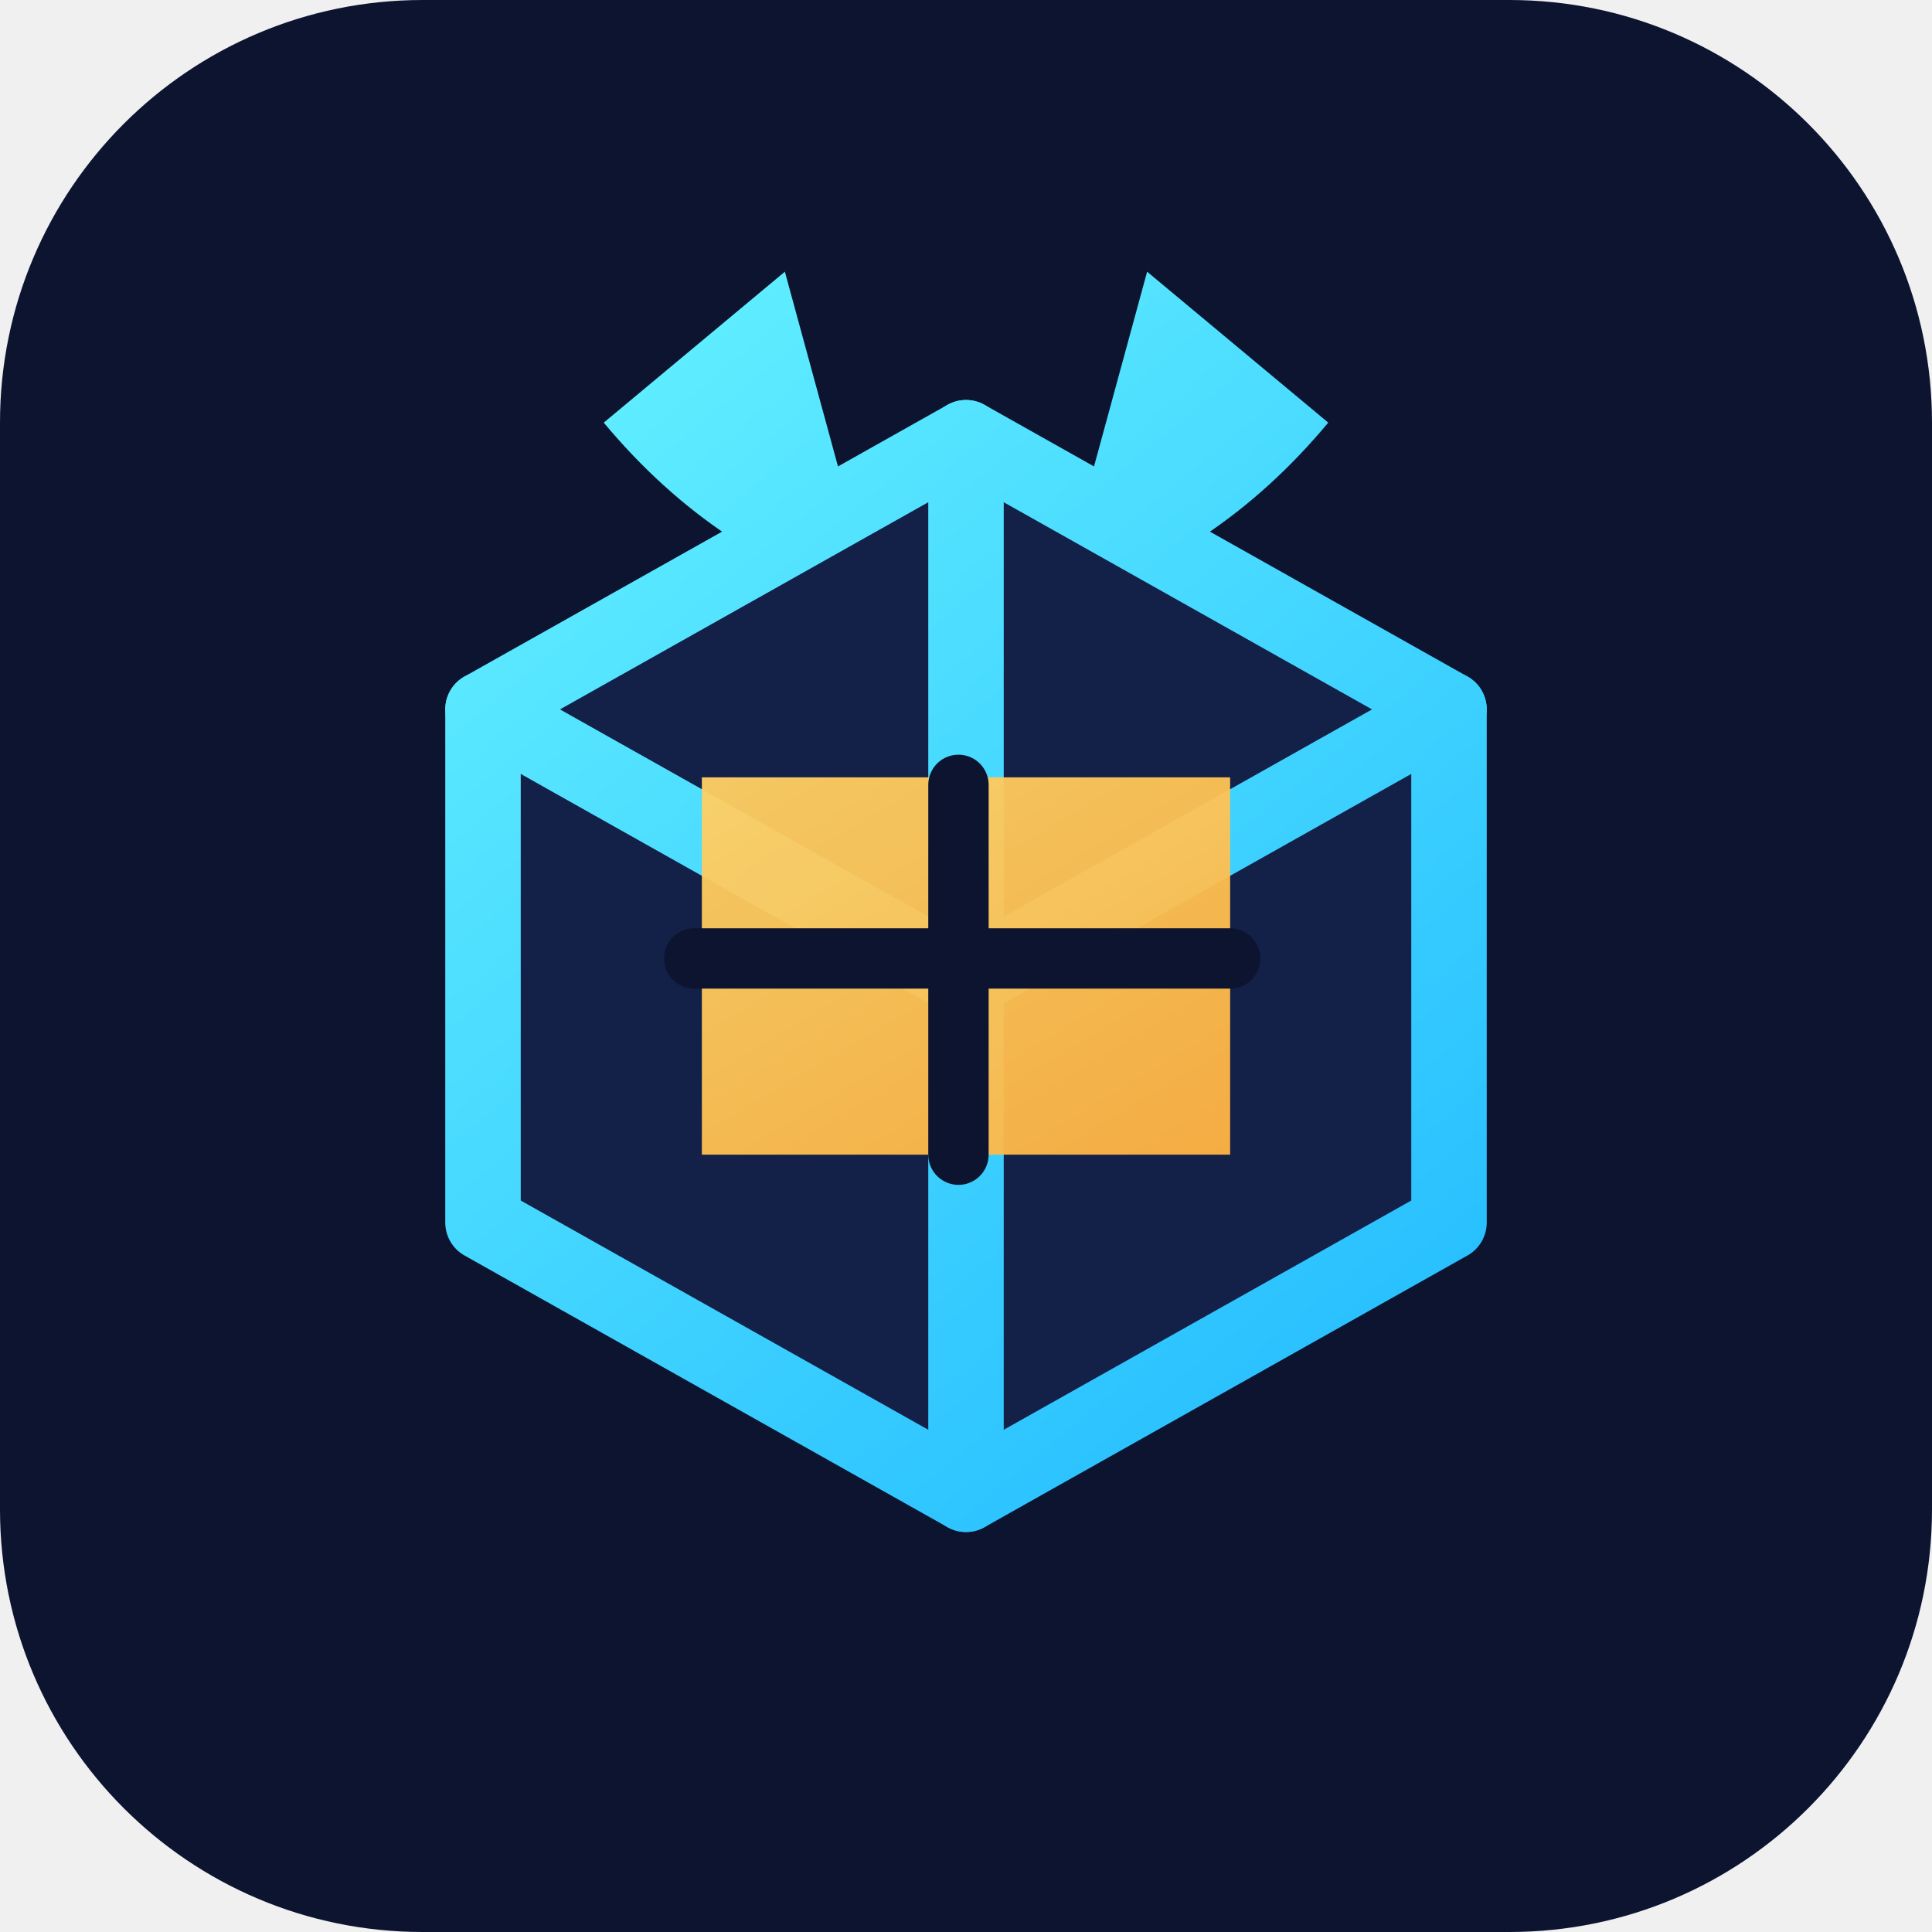
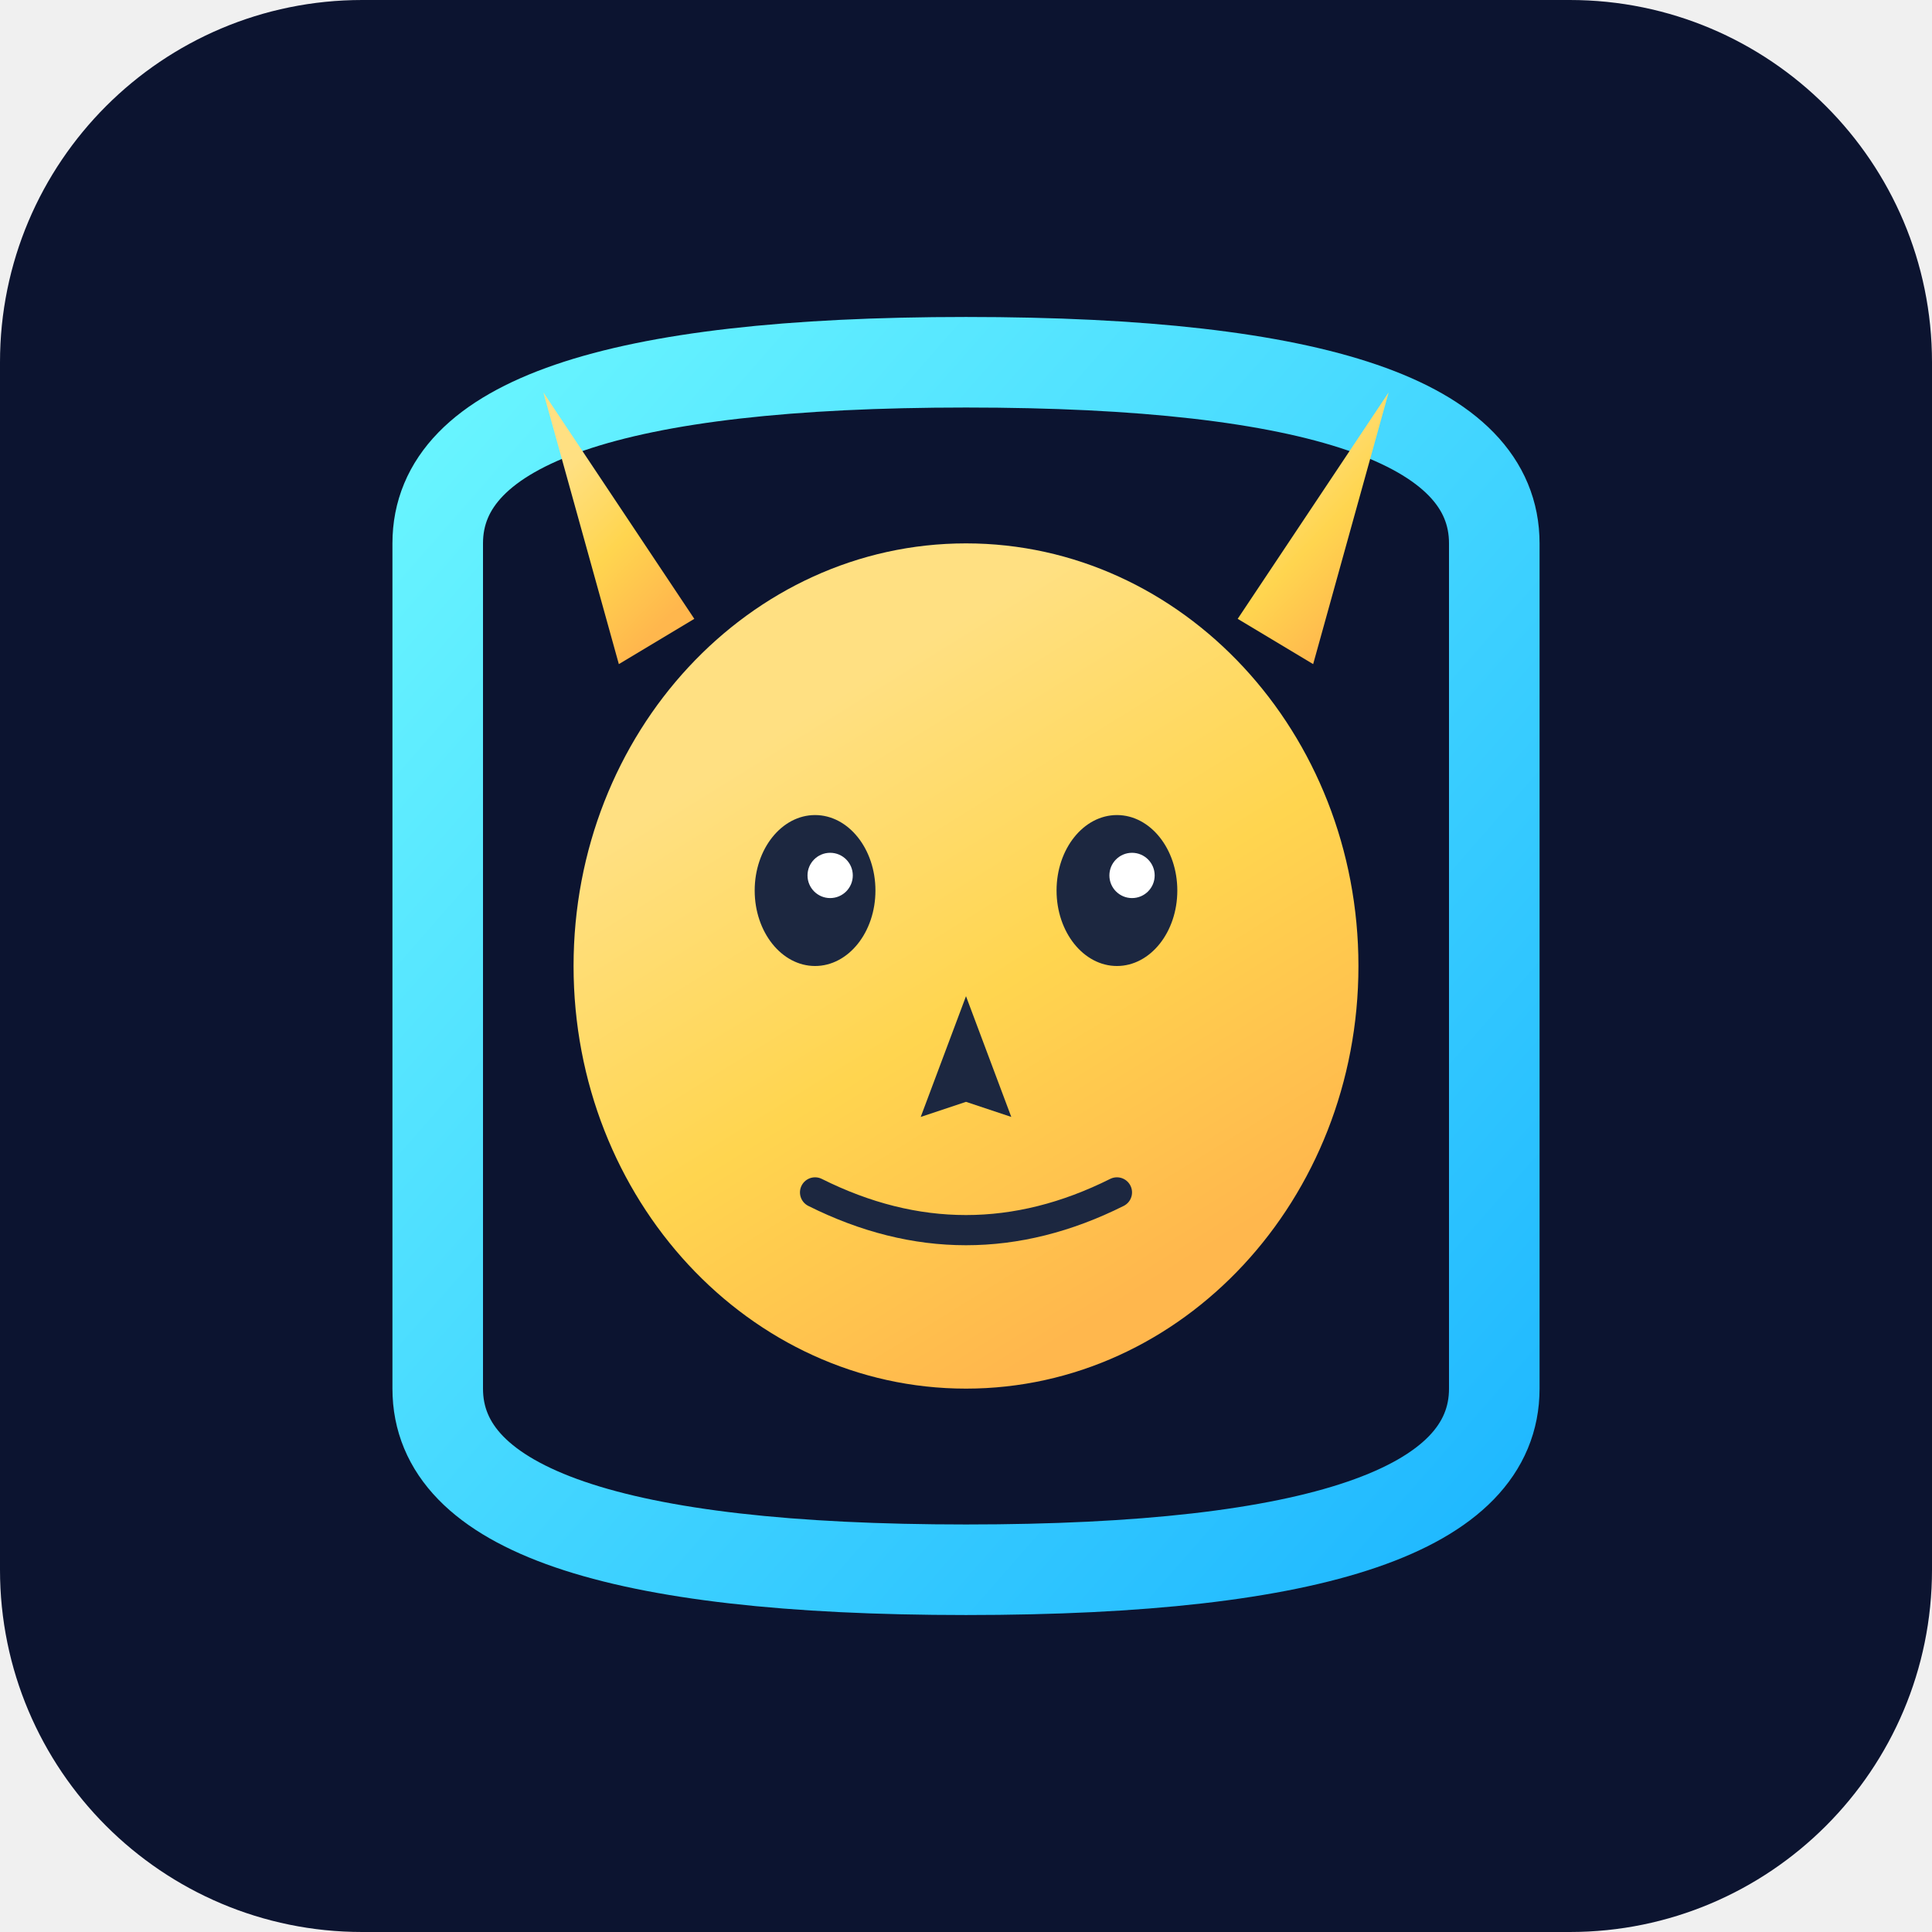
<svg xmlns="http://www.w3.org/2000/svg" width="256" height="256" viewBox="0 0 256 256" fill="none">
  <defs>
-     <linearGradient id="dp-cyan" x1="46" y1="36" x2="192" y2="212" gradientUnits="userSpaceOnUse">
+     <linearGradient id="dp-cyan" x1="0" y1="0" x2="1" y2="1">
      <stop stop-color="#6AF6FF" />
      <stop offset="1" stop-color="#1EB7FF" />
    </linearGradient>
-     <linearGradient id="dp-amber" x1="104" y1="76" x2="160" y2="170" gradientUnits="userSpaceOnUse">
-       <stop stop-color="#FFD76D" />
-       <stop offset="1" stop-color="#FFAE3D" />
+     <linearGradient id="dp-amber" x1="0.3" y1="0.2" x2="0.7" y2="0.9" gradientUnits="objectBoundingBox">
+       <stop stop-color="#FFE082" />
+       <stop offset="0.5" stop-color="#FFD54F" />
+       <stop offset="1" stop-color="#FFB74D" />
    </linearGradient>
  </defs>
-   <rect width="256" height="256" rx="56" fill="#0C1430" />
-   <path d="M80 56L104 36L116 80C102 76 90 68 80 56Z" fill="url(#dp-cyan)" />
-   <path d="M176 56L152 36L140 80C154 76 166 68 176 56Z" fill="url(#dp-cyan)" />
-   <path d="M64 94L128 58L192 94V162L128 198L64 162V94Z" fill="#132047" stroke="url(#dp-cyan)" stroke-width="10" stroke-linejoin="round" />
-   <path d="M128 58V198" stroke="url(#dp-cyan)" stroke-width="10" stroke-linecap="round" />
-   <path d="M64 94L128 130L192 94" stroke="url(#dp-cyan)" stroke-width="10" stroke-linecap="round" stroke-linejoin="round" />
-   <path d="M93 103H163V153H93V103Z" fill="url(#dp-amber)" opacity="0.95" />
-   <path d="M127 104V153" stroke="#0C1430" stroke-width="8" stroke-linecap="round" />
-   <path d="M92 127H163" stroke="#0C1430" stroke-width="8" stroke-linecap="round" />
+   <rect width="256" height="256" rx="48" fill="#0C1430" />
+   <path d="M58 72 L58 184 Q58 208 128 208 Q198 208 198 184 L198 72 Q198 48 128 48 Q58 48 58 72 Z" fill="none" stroke="url(#dp-cyan)" stroke-width="12" stroke-linejoin="round" />
+   <ellipse cx="128" cy="128" rx="52" ry="56" fill="url(#dp-amber)" />
+   <path d="M82 88 L72 52 L92 82 Z" fill="url(#dp-amber)" />
+   <path d="M174 88 L184 52 L164 82 Z" fill="url(#dp-amber)" />
+   <ellipse cx="108" cy="118" rx="8" ry="10" fill="#1C2740" />
+   <ellipse cx="148" cy="118" rx="8" ry="10" fill="#1C2740" />
+   <circle cx="110" cy="116" r="3" fill="#fff" />
+   <circle cx="150" cy="116" r="3" fill="#fff" />
+   <path d="M128 132 L122 148 L128 146 L134 148 Z" fill="#1C2740" />
+   <path d="M108 158 Q128 168 148 158" stroke="#1C2740" stroke-width="4" stroke-linecap="round" fill="none" />
</svg>
